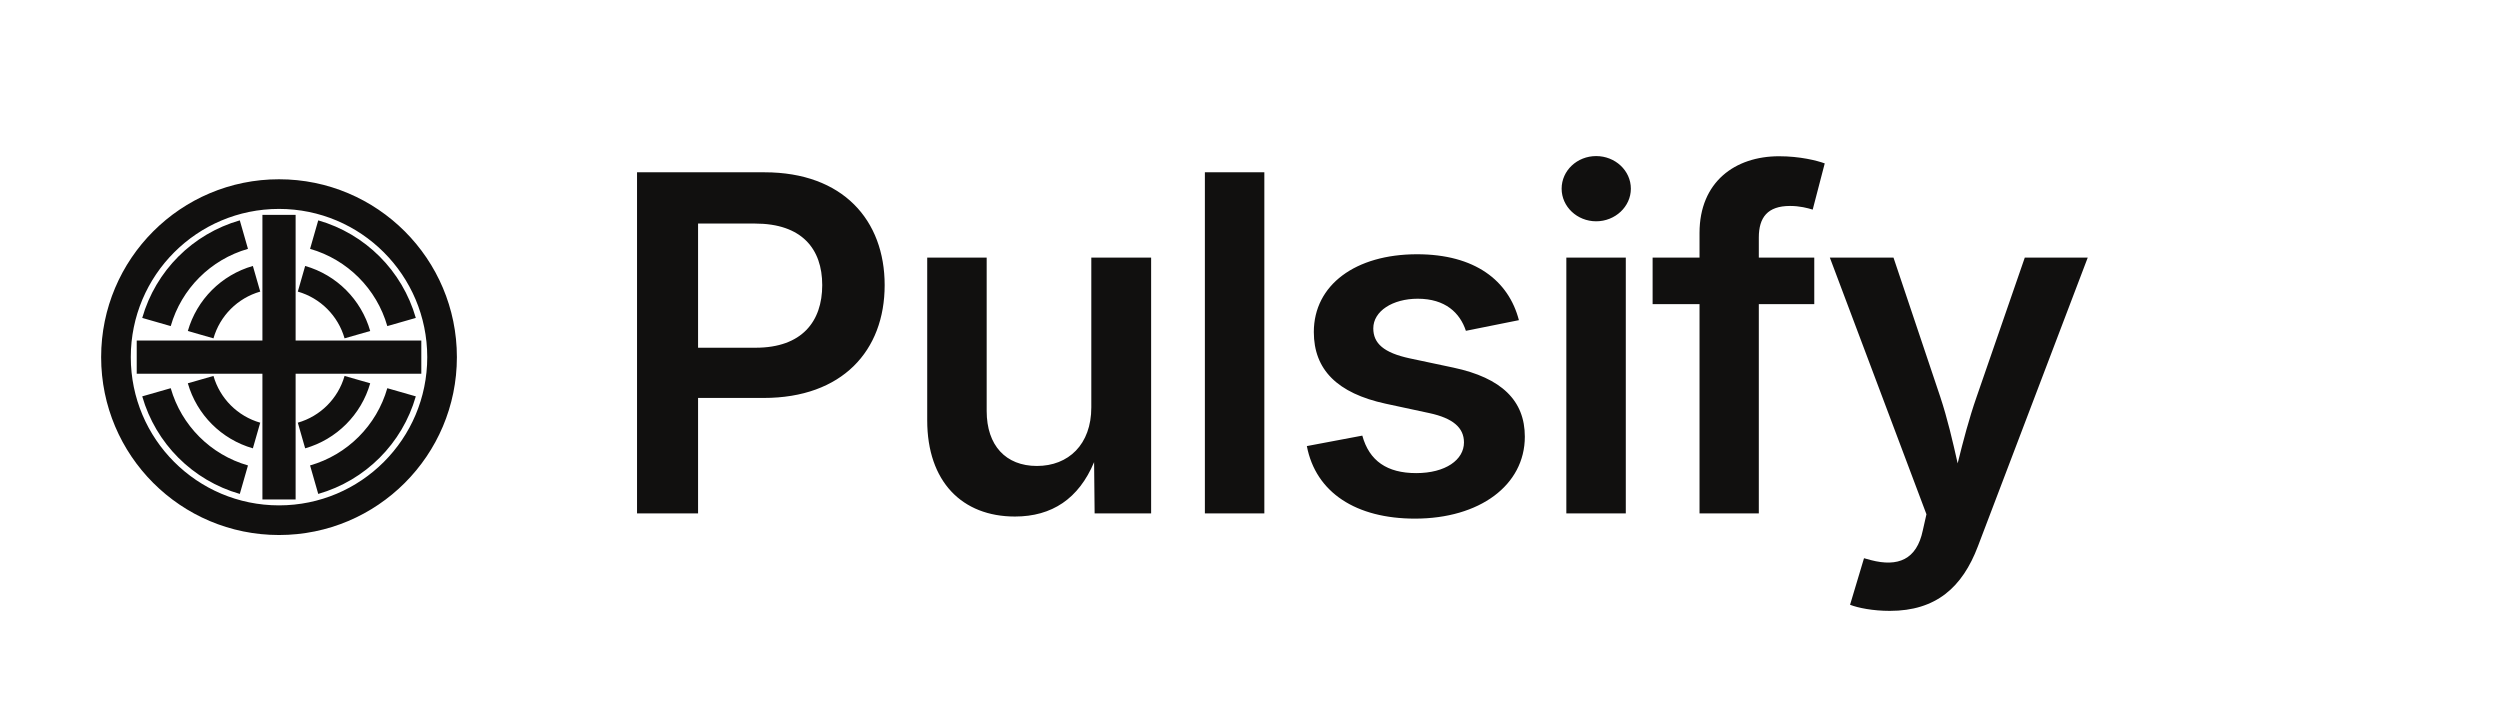
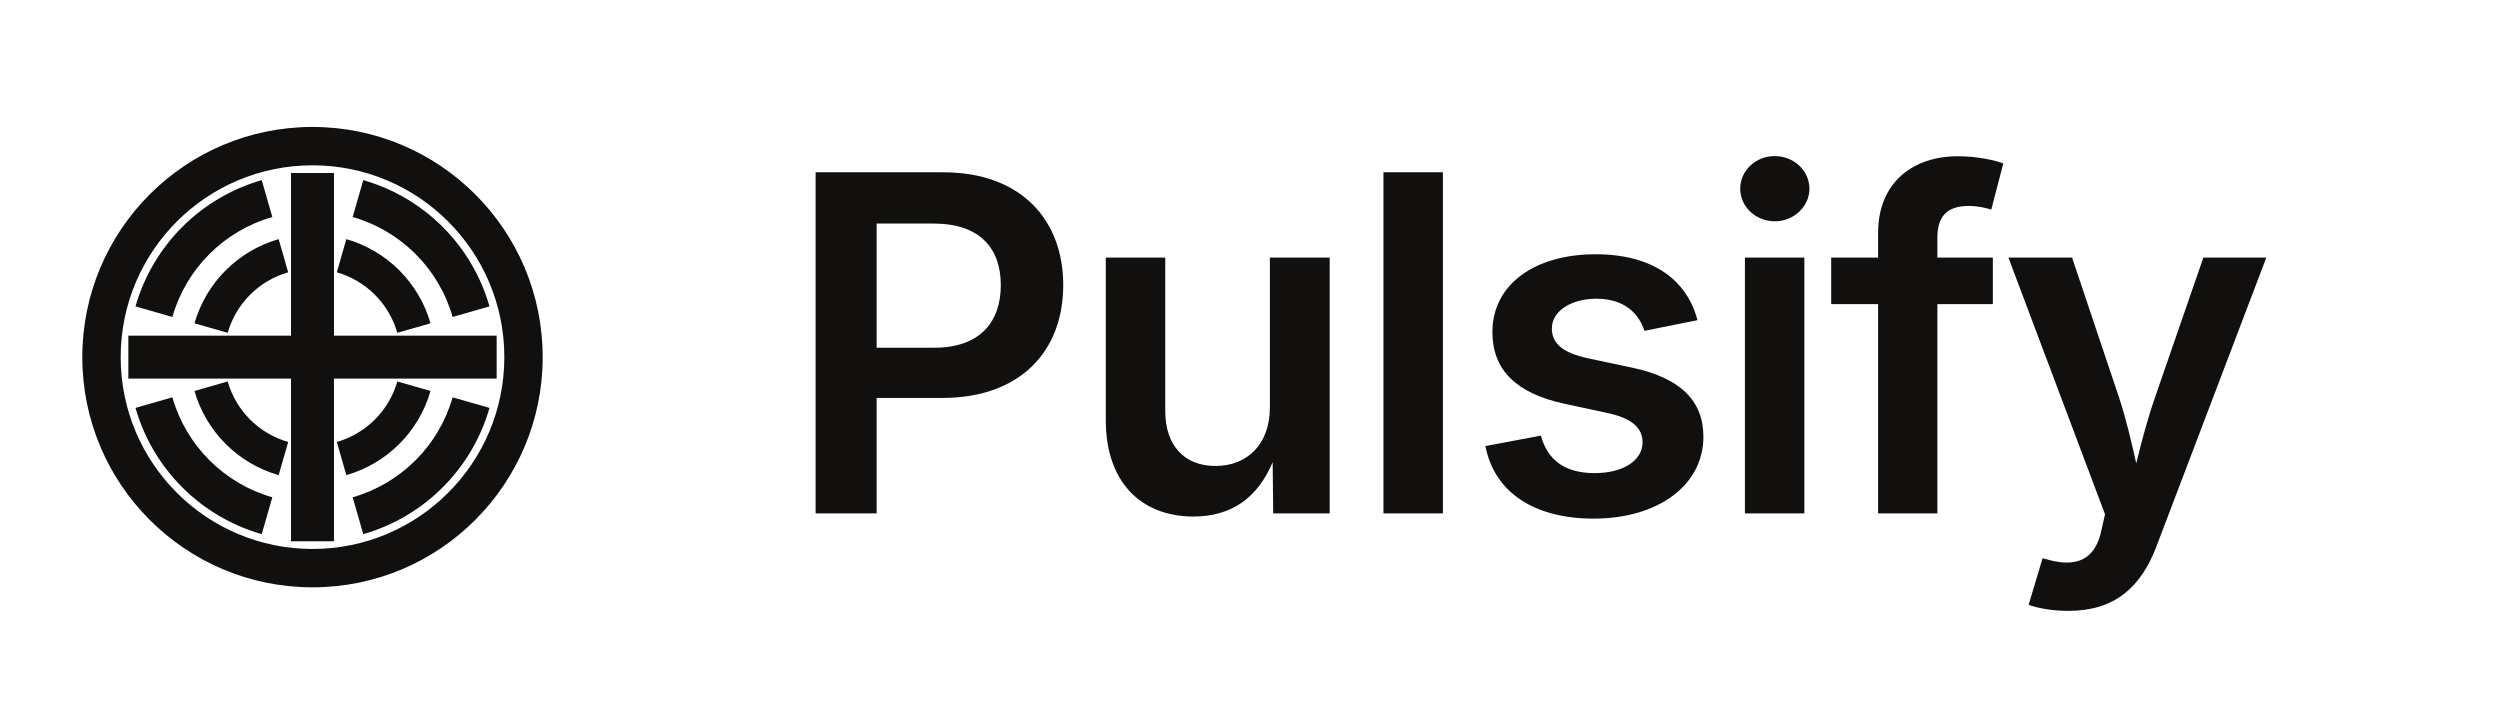
<svg xmlns="http://www.w3.org/2000/svg" viewBox="0 0 224 64" role="img" aria-label="Pulsify">
-   <path fill="#11100f" fill-rule="evenodd" d="M32 2A30 30 0 1 1 31.999 62A30 30 0 0 1 32 2ZM32 7A25 25 0 1 0 32.001 57A25 25 0 0 0 32 7ZM29.2 8H34.8V29.2H56V34.8H34.8V56H29.2V34.8H8V29.2H29.2ZM38.615 8.93A24 24 0 0 1 55.07 25.385L50.264 26.763A19 19 0 0 0 37.237 13.736ZM36.41 16.62A16 16 0 0 1 47.38 27.59L43.055 28.83A11.5 11.5 0 0 0 35.17 20.945ZM55.07 38.615A24 24 0 0 1 38.615 55.07L37.237 50.264A19 19 0 0 0 50.264 37.237ZM47.38 36.41A16 16 0 0 1 36.41 47.38L35.17 43.055A11.5 11.5 0 0 0 43.055 35.17ZM25.385 55.07A24 24 0 0 1 8.93 38.615L13.736 37.237A19 19 0 0 0 26.763 50.264ZM27.59 47.38A16 16 0 0 1 16.62 36.41L20.945 35.17A11.5 11.5 0 0 0 28.83 43.055ZM8.93 25.385A24 24 0 0 1 25.385 8.93L26.763 13.736A19 19 0 0 0 13.736 26.763ZM16.62 27.59A16 16 0 0 1 27.59 16.62L28.83 20.945A11.5 11.5 0 0 0 20.945 28.83Z" transform="translate(8 15) scale(.53125)" />
-   <text x="54" y="46" fill="#11100f" font-family="Inter, Arial, sans-serif" font-size="42" font-weight="600" letter-spacing="-0.84">Pulsify</text>
+   <path fill="#11100f" fill-rule="evenodd" d="M32 2A30 30 0 1 1 31.999 62A30 30 0 0 1 32 2ZM32 7A25 25 0 1 0 32.001 57A25 25 0 0 0 32 7ZM29.2 8H34.8V29.2H56V34.8H34.8V56H29.2V34.8H8V29.2H29.2ZM38.615 8.93A24 24 0 0 1 55.07 25.385L50.264 26.763A19 19 0 0 0 37.237 13.736ZM36.41 16.62A16 16 0 0 1 47.38 27.59L43.055 28.83A11.5 11.5 0 0 0 35.17 20.945ZM55.07 38.615A24 24 0 0 1 38.615 55.07L37.237 50.264A19 19 0 0 0 50.264 37.237ZM47.38 36.41A16 16 0 0 1 36.41 47.38L35.17 43.055A11.5 11.5 0 0 0 43.055 35.17ZM25.385 55.07A24 24 0 0 1 8.93 38.615L13.736 37.237A19 19 0 0 0 26.763 50.264ZM27.59 47.38A16 16 0 0 1 16.62 36.41L20.945 35.17A11.5 11.5 0 0 0 28.83 43.055ZM8.93 25.385A24 24 0 0 1 25.385 8.93L26.763 13.736A19 19 0 0 0 13.736 26.763ZM16.62 27.59A16 16 0 0 1 27.59 16.62L28.83 20.945A11.5 11.5 0 0 0 20.945 28.83Z" transform="translate(6 10) scale(.6875)" />
+   <text x="70" y="46" fill="#11100f" font-family="Inter, Arial, sans-serif" font-size="42" font-weight="600" letter-spacing="-0.84">Pulsify</text>
</svg>
